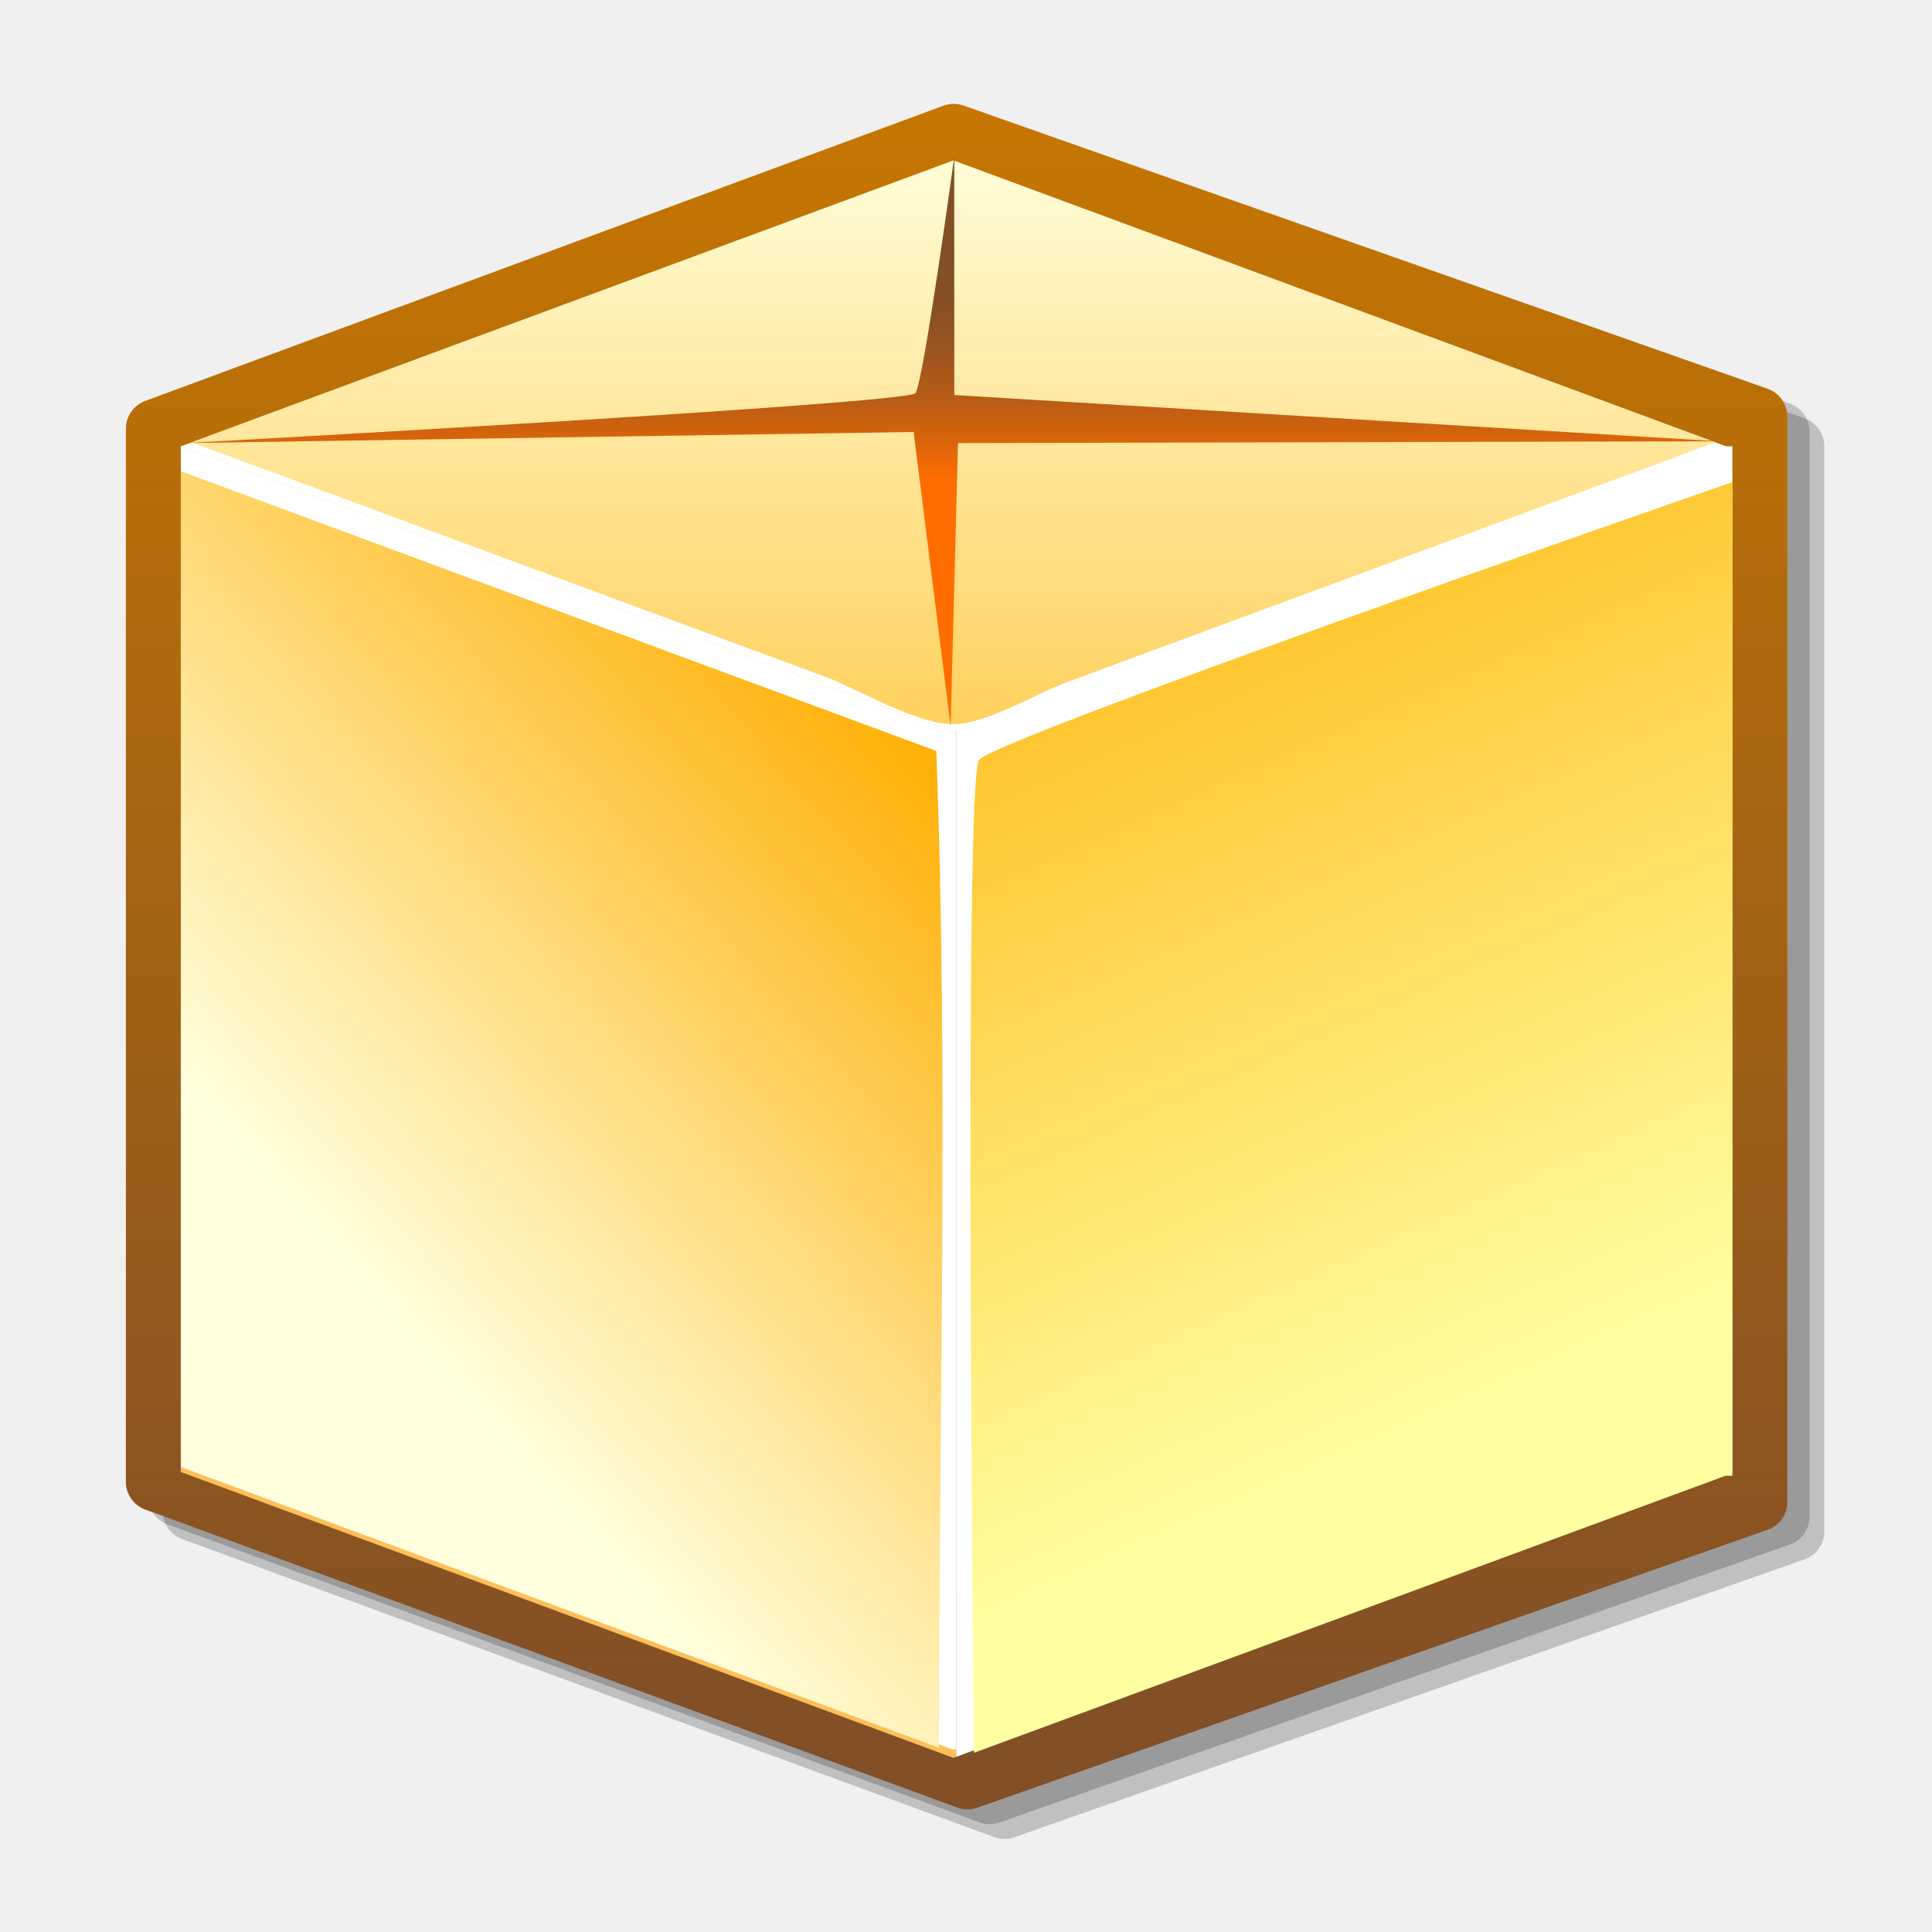
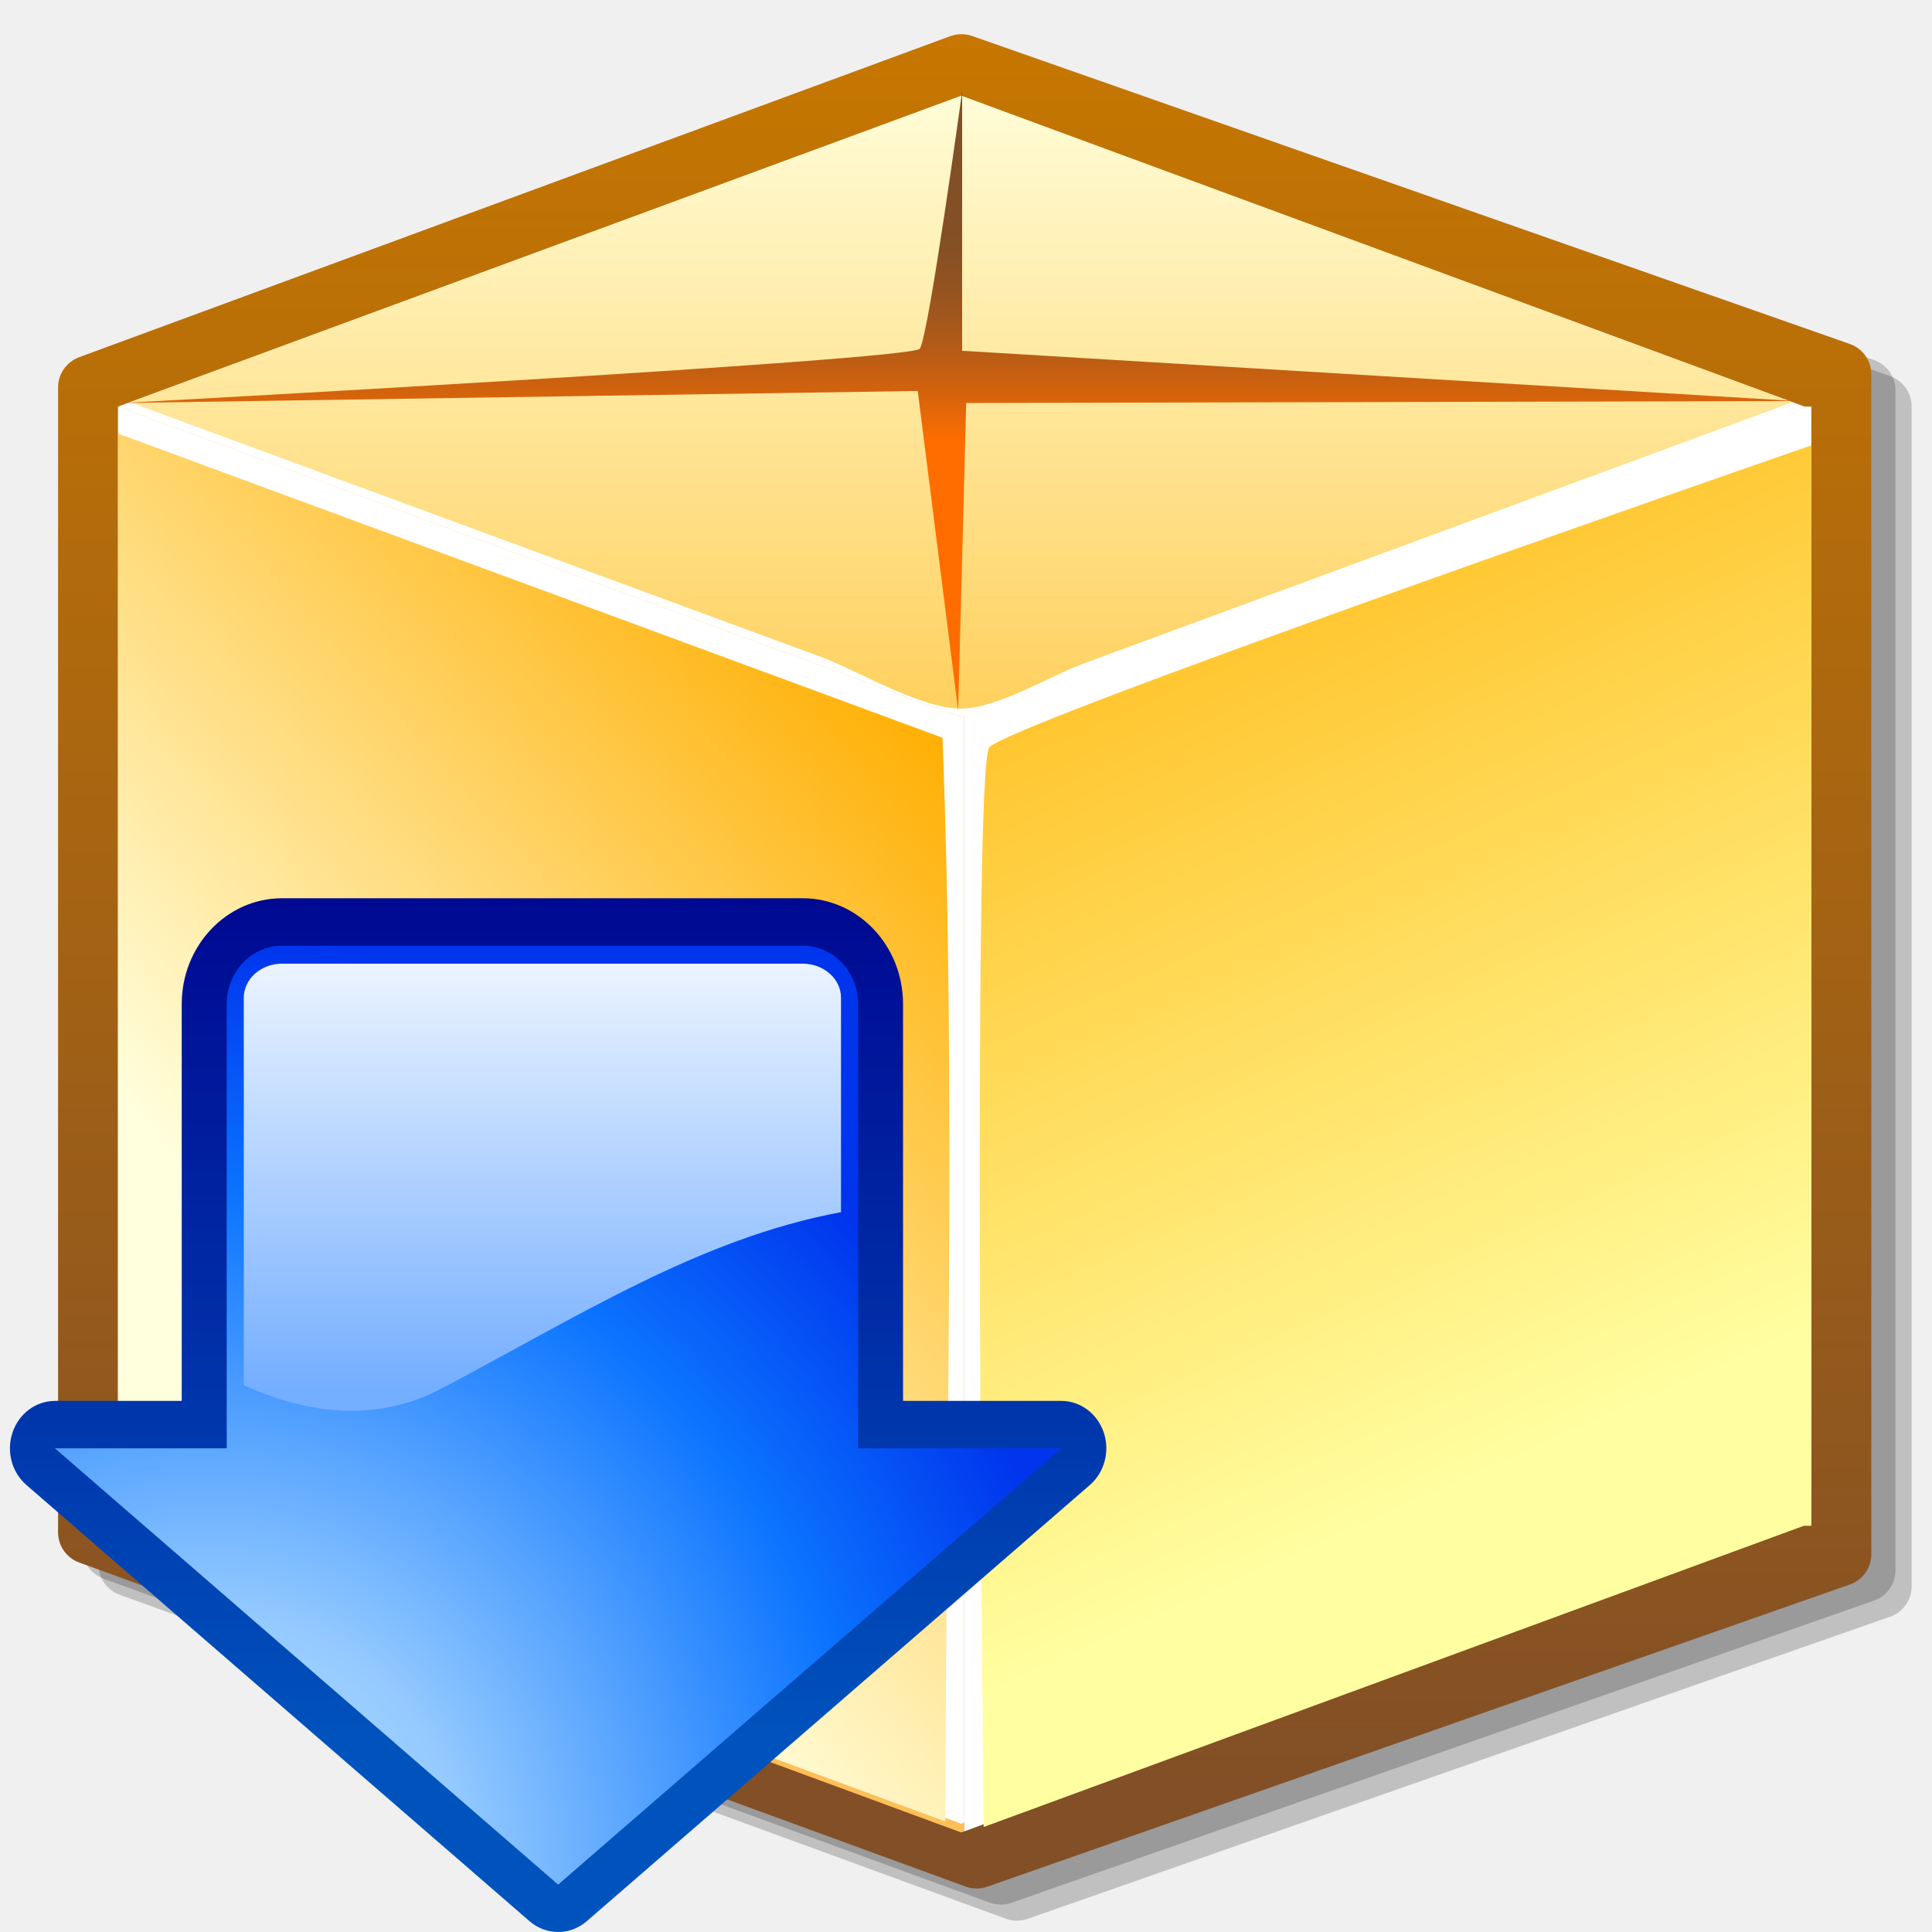
<svg xmlns="http://www.w3.org/2000/svg" width="128" height="128" viewBox="0 0 128 128" id="svg2" version="1.1">
  <defs id="defs4">
-     <linearGradient id="XMLID_6_" y2="1.83" gradientUnits="userSpaceOnUse" x2="24" y1="43.646" x1="24" gradientTransform="translate(0,54.4)">
+     <linearGradient id="XMLID_6_" y2="1.83" gradientUnits="userSpaceOnUse" x2="24" y1="43.646" x1="24" gradientTransform="matrix(2.613556,0,0,2.613556,0.652436,0.6524418)">
      <stop stop-color="#824F26" offset=".006" id="stop7" />
      <stop stop-color="#C77700" offset="1" id="stop9" />
    </linearGradient>
-     <linearGradient id="XMLID_7_" y2="2.921" gradientUnits="userSpaceOnUse" x2="23.92" y1="29.357" x1="23.92" gradientTransform="translate(0,54.4)">
+     <linearGradient id="XMLID_7_" y2="2.921" gradientUnits="userSpaceOnUse" x2="23.92" y1="29.357" x1="23.92" gradientTransform="matrix(2.613556,0,0,2.613556,0.652436,0.6524418)">
      <stop stop-color="#FFAE00" offset="0" id="stop12" />
      <stop stop-color="#FFFFDE" offset="1" id="stop14" />
    </linearGradient>
-     <linearGradient id="XMLID_8_" y2="32.399" gradientUnits="userSpaceOnUse" x2="8.855" y1="18.899" x1="24.042" gradientTransform="translate(0,54.4)">
+     <linearGradient id="XMLID_8_" y2="32.399" gradientUnits="userSpaceOnUse" x2="8.855" y1="18.899" x1="24.042" gradientTransform="matrix(2.613556,0,0,2.613556,0.652436,0.6524418)">
      <stop stop-color="#FFAE00" offset="0" id="stop17" />
      <stop stop-color="#FFFFDE" offset="1" id="stop19" />
    </linearGradient>
-     <linearGradient id="XMLID_9_" y2="9.008" gradientUnits="userSpaceOnUse" x2="25.52" y1="35.867" x1="37.541" gradientTransform="translate(0,54.4)">
+     <linearGradient id="XMLID_9_" y2="9.008" gradientUnits="userSpaceOnUse" x2="25.52" y1="35.867" x1="37.541" gradientTransform="matrix(2.613556,0,0,2.613556,0.652436,0.6524418)">
      <stop stop-color="#FFFFA2" offset=".006" id="stop22" />
      <stop stop-color="#FFAE00" offset="1" id="stop24" />
    </linearGradient>
-     <linearGradient id="XMLID_10_" y2="6.671" gradientUnits="userSpaceOnUse" x2="23.871" y1="11.92" x1="23.871" gradientTransform="translate(0,54.4)">
+     <linearGradient id="XMLID_10_" y2="6.671" gradientUnits="userSpaceOnUse" x2="23.871" y1="11.92" x1="23.871" gradientTransform="matrix(2.613556,0,0,2.613556,0.652436,0.6524418)">
      <stop stop-color="#FF6D00" offset="0" id="stop27" />
      <stop stop-color="#D3630D" offset=".226" id="stop29" />
      <stop stop-color="#B05A18" offset=".45" id="stop31" />
      <stop stop-color="#975420" offset=".659" id="stop33" />
      <stop stop-color="#875024" offset=".848" id="stop35" />
      <stop stop-color="#824F26" offset="1" id="stop37" />
    </linearGradient>
+     <linearGradient id="XMLID_4_" y2="99.458" gradientUnits="userSpaceOnUse" x2="64" y1="-1.178" x1="64" gradientTransform="matrix(0.9504536,0,0,0.9504536,-165.7312,3.746642)">
+       <stop style="stop-color:#00008d;" offset="0" id="stop5" />
+       <stop style="stop-color:#0053bd;" offset="1" id="stop7-2" />
+       <midPointStop style="stop-color:#00008D;" offset="0" />
+       <midPointStop style="stop-color:#00008D;" offset="0.5" />
+       <midPointStop style="stop-color:#0053BD;" offset="1" />
+     </linearGradient>
+     <radialGradient id="XMLID_5_" gradientUnits="userSpaceOnUse" cy="107.82" cx="27.576" gradientTransform="matrix(0.9504536,0,0,1.004154,-165.7312,3.229044)" r="115.48">
+       <stop style="stop-color:#ffffff;" offset="0" id="stop12-0" />
+       <stop style="stop-color:#ddeeff;" offset="0.057" id="stop14-2" />
+       <stop style="stop-color:#b5daff;" offset="0.133" id="stop16" />
+       <stop style="stop-color:#9dceff;" offset="0.193" id="stop18" />
+       <stop style="stop-color:#94caff;" offset="0.23" id="stop20" />
+       <stop style="stop-color:#0b74ff;" offset="0.596" id="stop22-8" />
+       <stop style="stop-color:#0035ed;" offset="0.815" id="stop24-3" />
+       <midPointStop style="stop-color:#FFFFFF;" offset="0" />
+       <midPointStop style="stop-color:#FFFFFF;" offset="0.4" />
+       <midPointStop style="stop-color:#94CAFF;" offset="0.23" />
+       <midPointStop style="stop-color:#94CAFF;" offset="0.5" />
+       <midPointStop style="stop-color:#0B74FF;" offset="0.596" />
+       <midPointStop style="stop-color:#0B74FF;" offset="0.5" />
+       <midPointStop style="stop-color:#0035ED;" offset="0.815" />
+     </radialGradient>
+     <linearGradient id="XMLID_6_-3" y2="61.277" gradientUnits="userSpaceOnUse" x2="62.342" y1="8.826" x1="62.342" gradientTransform="matrix(0.9504536,0,0,0.9504536,-165.7312,3.746642)">
+       <stop style="stop-color:#ffffff;" offset="0" id="stop29-7" />
+       <stop style="stop-color:#74aeff;" offset="1" id="stop31-0" />
+       <midPointStop style="stop-color:#FFFFFF;" offset="0" />
+       <midPointStop style="stop-color:#FFFFFF;" offset="0.5" />
+       <midPointStop style="stop-color:#74AEFF;" offset="1" />
+     </linearGradient>
  </defs>
-   <g id="g4193" transform="matrix(2.613556,0,0,2.613556,0.652436,-141.525)">
-     <path style="opacity:0.2" id="path39" d="M 24.6,57.58 4.368,65.064 c -0.294,0.109 -0.49,0.39 -0.49,0.704 l 0,26.695 c 0,0.316 0.198,0.599 0.495,0.706 l 0.432,0.156 20.15,7.396 c 0.163,0.06 0.343,0.061 0.508,0.003 L 45.495,93.68 c 0.301,-0.105 0.501,-0.389 0.501,-0.707 l 0,-27.51 c 0,-0.318 -0.2,-0.602 -0.5,-0.708 L 25.109,57.575 C 24.945,57.518 24.764,57.519 24.6,57.58 Z" />
-     <path style="opacity:0.2" id="path41" d="M 24.225,57.205 3.993,64.689 c -0.294,0.109 -0.49,0.39 -0.49,0.704 l 0,26.695 c 0,0.316 0.198,0.599 0.495,0.706 l 0.432,0.156 20.15,7.396 c 0.163,0.06 0.343,0.061 0.508,0.003 L 45.12,93.305 c 0.301,-0.105 0.501,-0.389 0.501,-0.707 l 0,-27.51 c 0,-0.318 -0.2,-0.602 -0.5,-0.708 L 24.735,57.2 c -0.165,-0.057 -0.346,-0.056 -0.51,0.005 z" />
-     <path style="fill:url(#XMLID_6_)" id="path43" d="M 23.663,56.83 3.431,64.314 c -0.294,0.109 -0.49,0.39 -0.49,0.704 l 0,26.695 c 0,0.316 0.198,0.599 0.495,0.706 l 0.432,0.156 20.15,7.396 c 0.164,0.06 0.343,0.061 0.508,0.003 L 44.558,92.93 c 0.301,-0.105 0.501,-0.389 0.501,-0.707 l 0,-27.51 c 0,-0.318 -0.2,-0.602 -0.5,-0.708 l -20.386,-7.18 c -0.166,-0.057 -0.346,-0.056 -0.51,0.005 z" />
-     <polygon transform="translate(0,54.4)" style="fill:#febf59" id="polygon45" points="23.989,11.065 4.334,11.065 4.334,37.07 4.349,37.07 23.92,44.311 23.989,44.285 " />
-     <polygon transform="translate(0,54.4)" style="fill:#ffffff" id="polygon47" points="23.989,11.065 23.989,44.285 23.92,44.311 43.491,37.07 43.666,37.07 43.666,11.065 " />
-     <polygon transform="translate(0,54.4)" style="fill:#ffffff" id="polygon49" points="4.334,11.065 23.92,18.311 43.506,11.065 23.92,3.82 " />
-     <path style="fill:#ffffff" id="path51" d="m 4.334,65.465 m 19.586,7.246 -19.586,-7.246 0,25.802 0.015,0 19.571,7.239 0.069,-0.025 0,-25.795 -0.069,0.025 z" />
-     <path style="fill:url(#XMLID_7_)" id="path53" d="M 23.92,58.22 4.609,65.364 c 3.172,1.173 6.345,2.347 9.518,3.521 2.17,0.803 4.34,1.605 6.51,2.408 0.884,0.327 2.323,1.214 3.283,1.214 0.831,0 2.078,-0.768 2.843,-1.051 2.317,-0.857 4.634,-1.714 6.95,-2.571 3.173,-1.173 6.345,-2.347 9.518,-3.521 L 23.92,58.22 Z" />
-     <path style="fill:url(#XMLID_8_)" id="path55" d="m 4.334,66.095 0,25.249 0.015,0 19.204,7.112 C 23.557,90.082 23.796,81.382 23.485,73.187 17.101,70.824 10.717,68.46 4.334,66.095 Z" />
-     <path style="fill:url(#XMLID_9_)" id="path57" d="m 24.441,98.583 19.051,-7.023 0.174,0 0,-25.19 c -2.207,0.768 -18.723,6.53 -19.097,7.044 -0.392,0.536 -0.14,24.093 -0.128,25.169 z" />
-     <path style="fill:url(#XMLID_10_)" id="path59" d="M 24.035,65.382 43.3,65.336 23.941,64.164 l 0,-6.047 c 0,0 -0.781,5.729 -0.984,6 -0.203,0.271 -18.516,1.265 -18.516,1.265 l 18.469,-0.281 0.938,7.453 0.187,-7.172 z" />
-     <polyline transform="translate(0,54.4)" style="fill:none" id="polyline61" points="0 48 0 0 48 0 48 48" />
+   <g id="g4364" transform="matrix(1.020321,0,0,1.016511,-0.6656943,-0.6632124)">
+     <g transform="matrix(1.069593,0,0,1.069593,-4.495887,-4.478881)" id="g5122">
+       <path d="M 64.946,8.964 12.068,28.523 c -0.768,0.285 -1.281,1.019 -1.281,1.84 l 0,69.769 c 0,0.826 0.517,1.566 1.294,1.845 l 1.129,0.408 52.663,19.33 c 0.426,0.157 0.896,0.159 1.328,0.008 l 52.355,-18.41 c 0.787,-0.274 1.309,-1.017 1.309,-1.848 l 0,-71.899 c 0,-0.831 -0.523,-1.573 -1.307,-1.85 L 66.276,8.95 c -0.429,-0.149 -0.902,-0.146 -1.33,0.013 z" id="path39" style="opacity:0.2" />
+       <path d="M 63.966,7.983 11.088,27.543 c -0.768,0.285 -1.281,1.019 -1.281,1.84 l 0,69.769 c 0,0.826 0.517,1.566 1.294,1.845 l 1.129,0.408 52.663,19.33 c 0.426,0.157 0.896,0.159 1.328,0.008 L 118.576,102.333 c 0.787,-0.274 1.309,-1.017 1.309,-1.848 l 0,-71.899 c 0,-0.831 -0.523,-1.573 -1.307,-1.85 L 65.299,7.97 c -0.431,-0.149 -0.904,-0.146 -1.333,0.013 z" id="path41" style="opacity:0.2" />
+       <path d="M 62.497,7.003 9.62,26.563 c -0.768,0.285 -1.281,1.019 -1.281,1.84 l 0,69.769 c 0,0.826 0.517,1.566 1.294,1.845 l 1.129,0.408 52.663,19.33 c 0.429,0.157 0.896,0.159 1.328,0.008 l 52.355,-18.41 c 0.787,-0.274 1.309,-1.017 1.309,-1.848 l 0,-71.899 c 0,-0.831 -0.523,-1.573 -1.307,-1.85 L 63.83,6.99 C 63.396,6.841 62.926,6.844 62.497,7.003 Z" id="path43" style="fill:url(#XMLID_6_)" />
+       <polygon points="23.989,44.285 23.989,11.065 4.334,11.065 4.334,37.07 4.349,37.07 23.92,44.311 " id="polygon45" style="fill:#febf59" transform="matrix(2.613556,0,0,2.613556,0.652436,0.6524418)" />
+       <polygon points="43.666,11.065 23.989,11.065 23.989,44.285 23.92,44.311 43.491,37.07 43.666,37.07 " id="polygon47" style="fill:#ffffff" transform="matrix(2.613556,0,0,2.613556,0.652436,0.6524418)" />
+       <polygon points="23.92,3.82 4.334,11.065 23.92,18.311 43.506,11.065 " id="polygon49" style="fill:#ffffff" transform="matrix(2.613556,0,0,2.613556,0.652436,0.6524418)" />
+       <path d="m 11.98,29.571 m 51.189,18.938 -51.189,-18.938 0,67.435 0.039,0 51.15,18.92 0.18,-0.065 0,-67.417 -0.18,0.065 z" id="path51" style="fill:#ffffff" />
+       <path d="M 63.169,10.636 12.698,29.307 c 8.29,3.066 16.583,6.134 24.876,9.202 5.671,2.099 11.343,4.195 17.014,6.293 2.31,0.855 6.071,3.173 8.58,3.173 2.172,0 5.431,-2.007 7.43,-2.747 6.056,-2.24 12.111,-4.48 18.164,-6.719 8.293,-3.066 16.583,-6.134 24.876,-9.202 L 63.169,10.636 Z" id="path53" style="fill:url(#XMLID_7_)" />
+       <path d="m 11.98,31.218 0,65.99 0.039,0 50.191,18.588 C 62.22,93.909 62.845,71.171 62.032,49.753 45.347,43.577 28.662,37.399 11.98,31.218 Z" id="path55" style="fill:url(#XMLID_8_)" />
+       <path d="m 64.53,116.127 49.791,-18.355 0.455,0 0,-65.835 C 109.008,33.944 65.842,49.003 64.865,50.347 63.84,51.747 64.499,113.315 64.53,116.127 Z" id="path57" style="fill:url(#XMLID_9_)" />
+       <path d="m 63.469,29.355 50.35,-0.12 -50.596,-3.063 0,-15.804 c 0,0 -2.041,14.973 -2.572,15.681 -0.531,0.708 -48.393,3.306 -48.393,3.306 l 48.27,-0.734 2.452,19.479 0.489,-18.744 z" id="path59" style="fill:url(#XMLID_10_)" />
+     </g>
+     <polyline transform="matrix(2.613556,0,0,2.613556,0.652436,0.6524418)" style="fill:none" id="polyline61" points="0 48 0 0 48 0 48 48" />
+     <g transform="matrix(0.6487784,0,0,0.6487784,104.9525,50.99141)" id="g5105">
+       <path style="fill:url(#XMLID_4_)" d="m -50.299,66.301 c -0.646,-1.892 -2.338,-3.156 -4.239,-3.156 l -15.844,0 0,-39.868 c 0,-5.87 -4.496,-10.629 -10.043,-10.629 l -52.106,0 c -5.548,0 -10.044,4.759 -10.044,10.629 l 0,39.868 -12.69,0 c -1.901,0 -3.598,1.263 -4.239,3.156 -0.641,1.894 -0.09,4.011 1.378,5.286 l 50.363,43.828 c 1.662,1.445 4.059,1.445 5.722,0 l 50.365,-43.828 c 1.464,-1.277 2.015,-3.392 1.378,-5.286 z" id="path9" />
+       <path style="fill:url(#XMLID_5_)" d="m -74.883,67.909 0,-44.631 c 0,-3.234 -2.487,-5.865 -5.542,-5.865 l -52.106,0 c -3.057,0 -5.542,2.631 -5.542,5.865 l 0,44.631 -17.193,0 50.363,43.828 50.365,-43.828 -20.345,0 z" id="path26" />
+       <path style="fill:url(#XMLID_6_-3)" d="m -116.869,62.058 c 13.686,-7.209 26.014,-15.218 40.277,-17.873 l 0,-21.542 c 0,-1.888 -1.719,-3.424 -3.833,-3.424 l -52.106,0 c -2.114,0 -3.833,1.536 -3.833,3.424 l 0,38.928 c 6.297,2.878 13.138,3.725 19.495,0.488 z" id="path33" />
+     </g>
  </g>
</svg>
